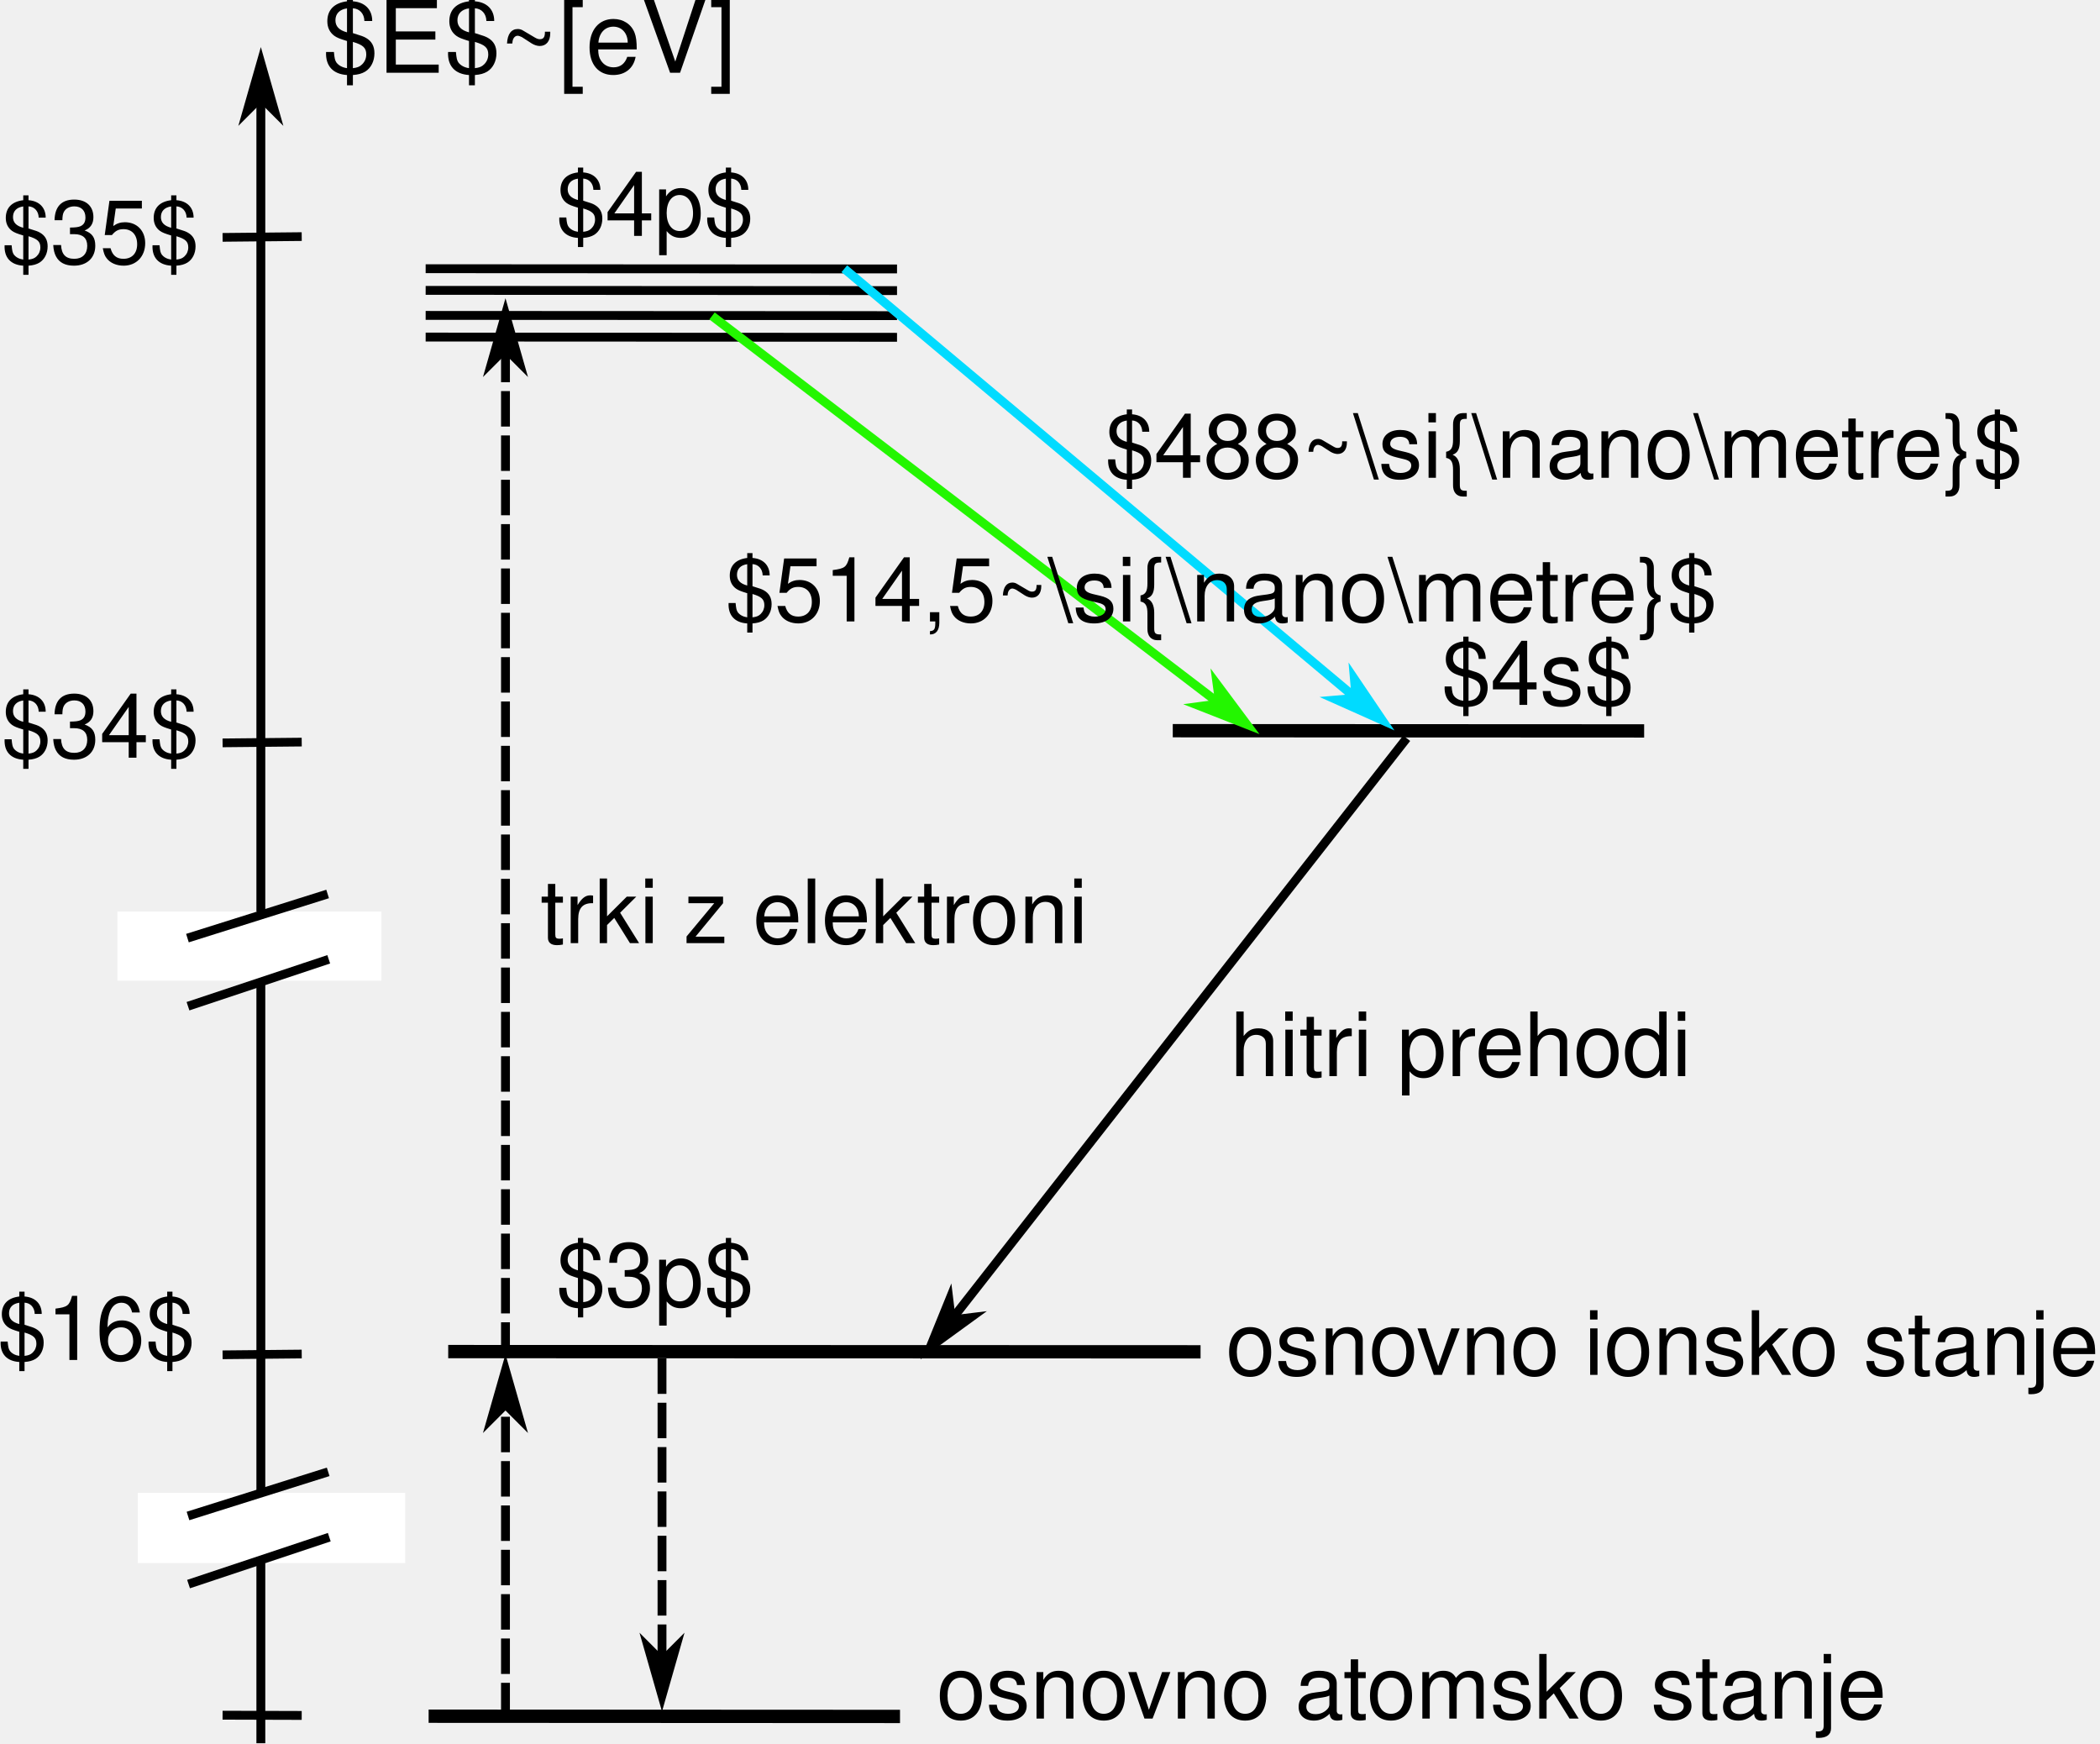
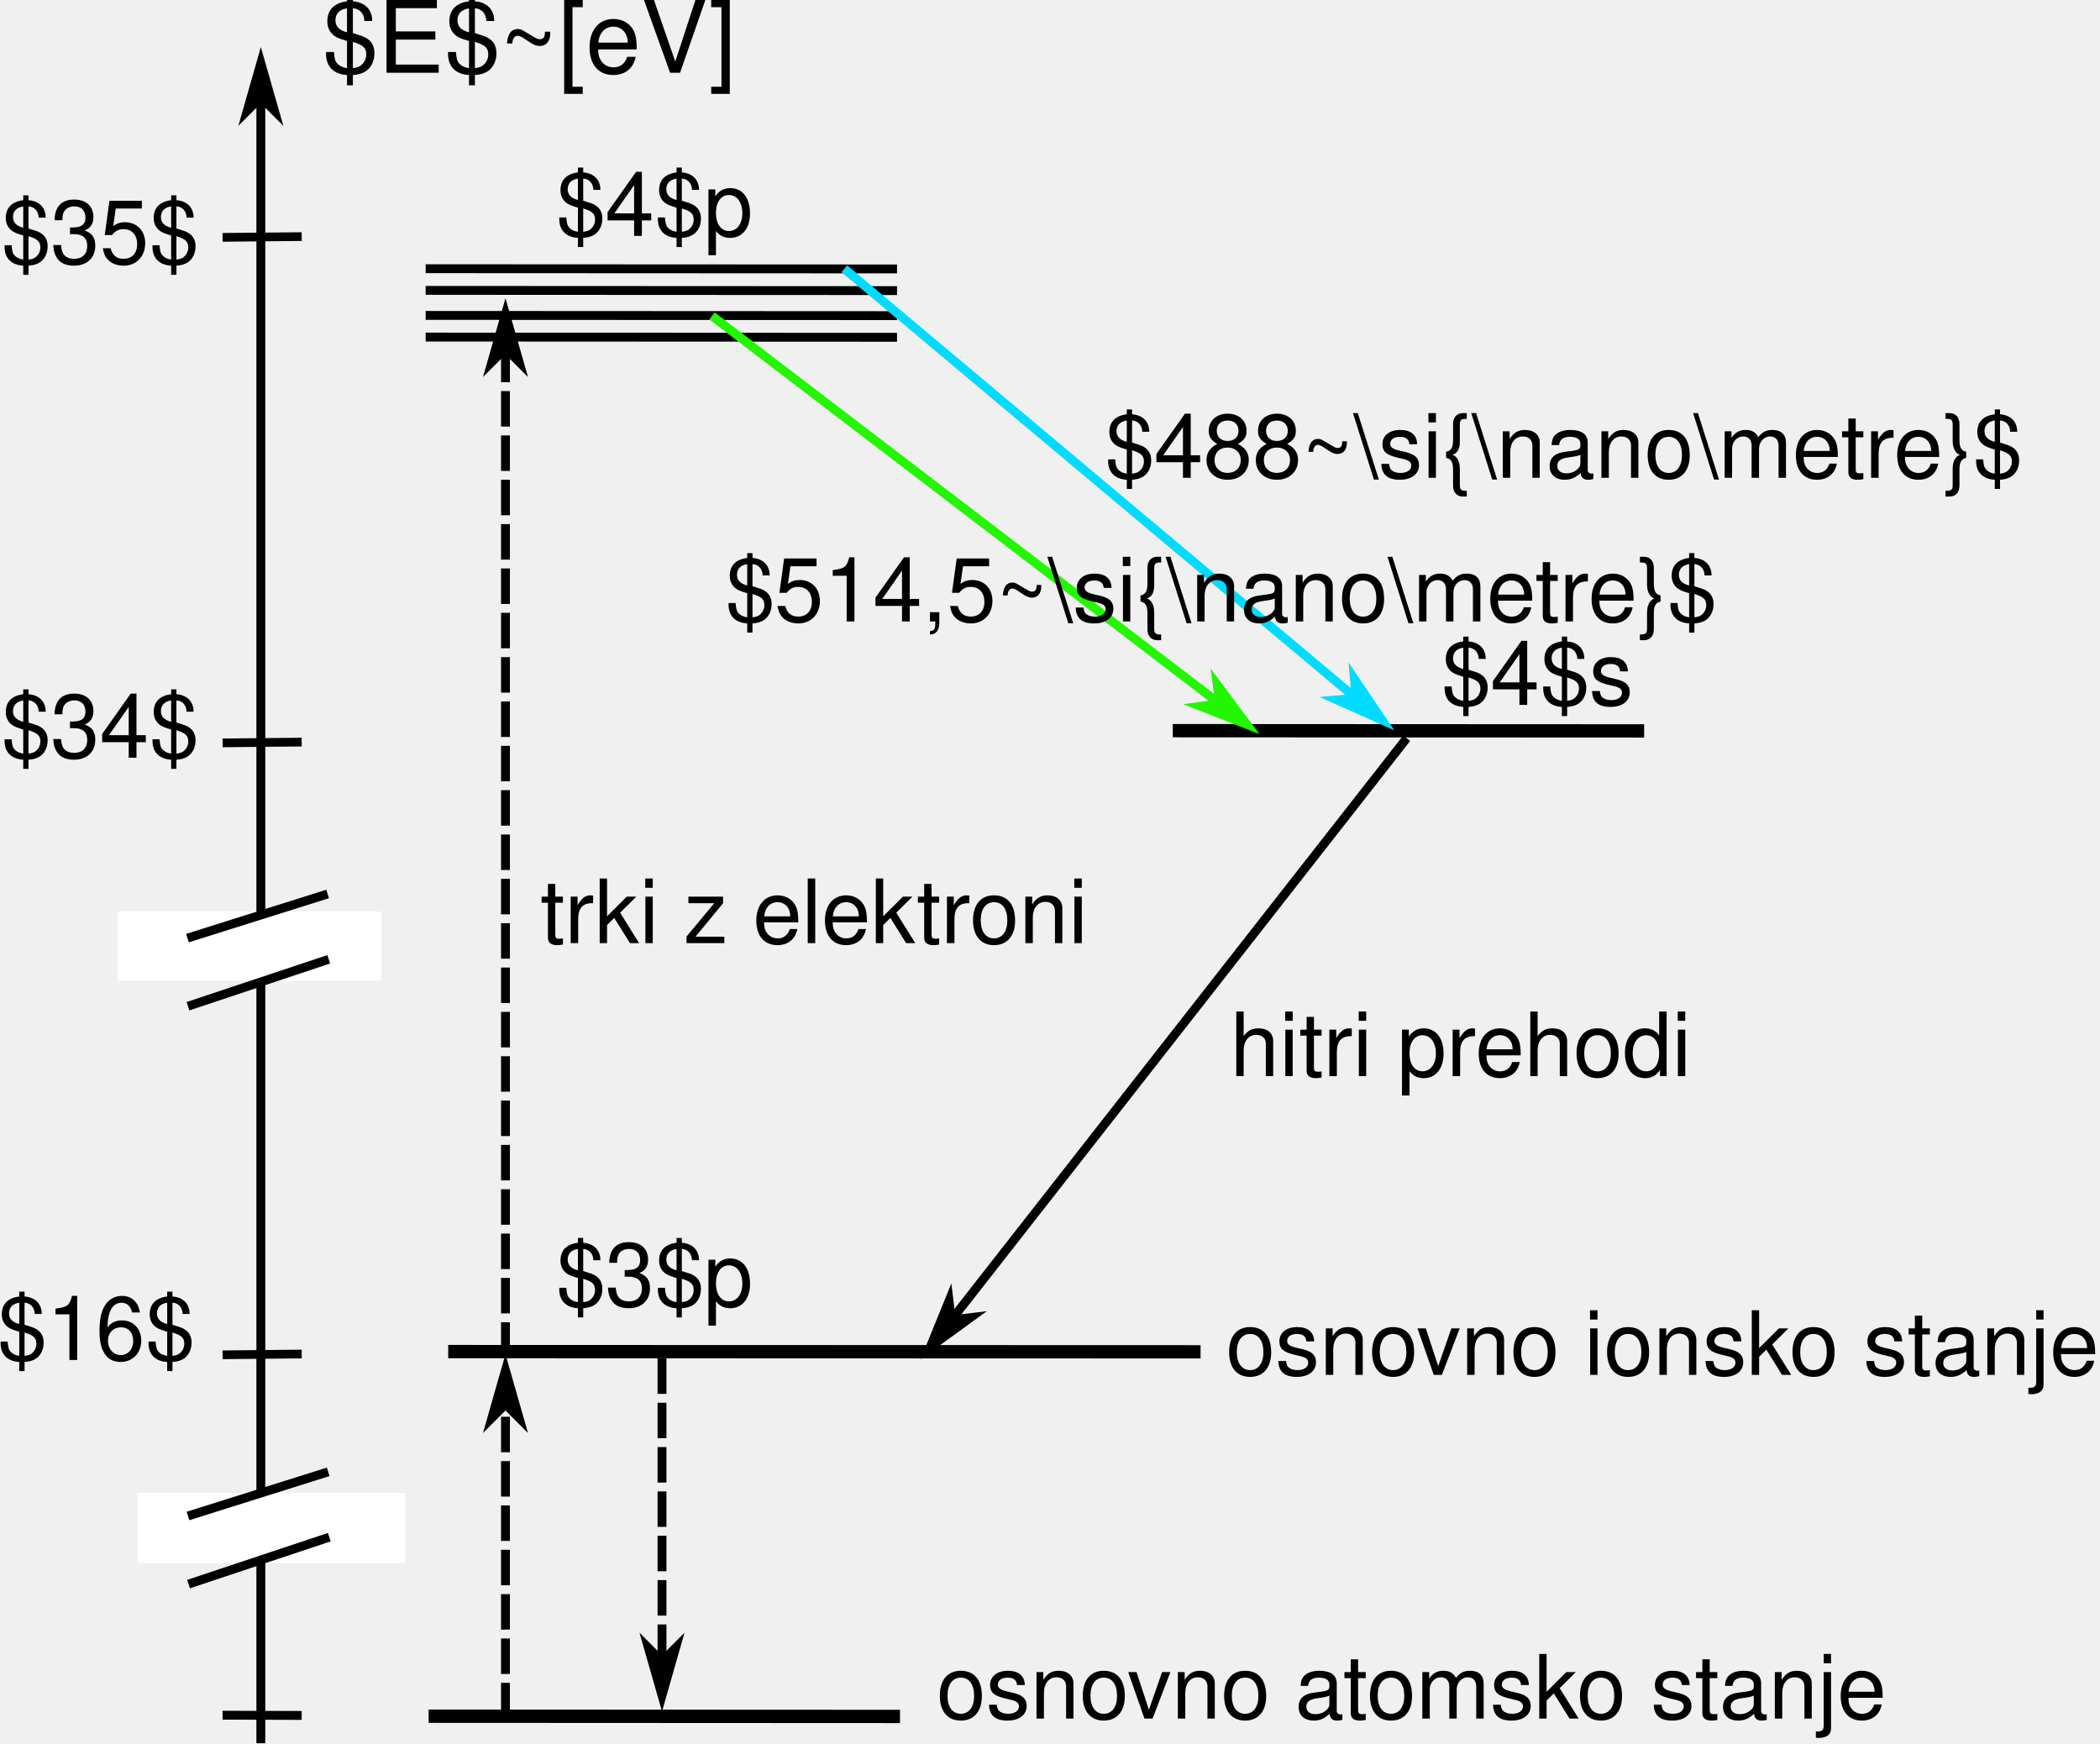
<svg xmlns="http://www.w3.org/2000/svg" width="133.669mm" height="110.95mm" viewBox="0 0 473.631 393.129" id="svg3464" version="1.1">
  <defs id="defs3466">
    <marker orient="auto" refY="0" refX="0" id="Arrow1Mend-0-2-6" style="overflow:visible">
      <path id="path4180-2-2-1" d="M 0,0 5,-5 -12.5,0 5,5 0,0 Z" style="fill:#550000;fill-opacity:1;fill-rule:evenodd;stroke:#550000;stroke-width:1pt;stroke-opacity:1" transform="matrix(-0.4,0,0,-0.4,-4,0)" />
    </marker>
    <marker orient="auto" refY="0" refX="0" id="Arrow1Mend-0-2-6-9" style="overflow:visible">
      <path id="path4180-2-2-1-3" d="M 0,0 5,-5 -12.5,0 5,5 0,0 Z" style="fill:#23f600;fill-opacity:1;fill-rule:evenodd;stroke:#23f600;stroke-width:1pt;stroke-opacity:1" transform="matrix(-0.4,0,0,-0.4,-4,0)" />
    </marker>
    <marker orient="auto" refY="0" refX="0" id="Arrow1Mend-0-2-6-9-9" style="overflow:visible">
      <path id="path4180-2-2-1-3-4" d="M 0,0 5,-5 -12.5,0 5,5 0,0 Z" style="fill:#00dbff;fill-opacity:1;fill-rule:evenodd;stroke:#00dbff;stroke-width:1pt;stroke-opacity:1" transform="matrix(-0.4,0,0,-0.4,-4,0)" />
    </marker>
    <marker orient="auto" refY="0" refX="0" id="Arrow1Mend-0-2-6-9-9-0" style="overflow:visible">
      <path id="path4180-2-2-1-3-4-3" d="M 0,0 5,-5 -12.5,0 5,5 0,0 Z" style="fill:#000000;fill-opacity:1;fill-rule:evenodd;stroke:#000000;stroke-width:1pt;stroke-opacity:1" transform="matrix(-0.4,0,0,-0.4,-4,0)" />
    </marker>
    <marker orient="auto" refY="0" refX="0" id="Arrow1Mend-0-2-8" style="overflow:visible">
      <path id="path4180-2-2-4" d="M 0,0 5,-5 -12.5,0 5,5 0,0 Z" style="fill:#000000;fill-opacity:1;fill-rule:evenodd;stroke:#000000;stroke-width:1pt;stroke-opacity:1" transform="matrix(-0.4,0,0,-0.4,-4,0)" />
    </marker>
    <marker orient="auto" refY="0" refX="0" id="Arrow1Mend-0-2-9" style="overflow:visible">
      <path id="path4180-2-2-7" d="M 0,0 5,-5 -12.5,0 5,5 0,0 Z" style="fill:#000000;fill-opacity:1;fill-rule:evenodd;stroke:#000000;stroke-width:1pt;stroke-opacity:1" transform="matrix(-0.4,0,0,-0.4,-4,0)" />
    </marker>
    <marker orient="auto" refY="0" refX="0" id="Arrow1Mend-0-2" style="overflow:visible">
      <path id="path4180-2-2" d="M 0,0 5,-5 -12.5,0 5,5 0,0 Z" style="fill:#000000;fill-opacity:1;fill-rule:evenodd;stroke:#000000;stroke-width:1pt;stroke-opacity:1" transform="matrix(-0.4,0,0,-0.4,-4,0)" />
    </marker>
    <marker orient="auto" refY="0" refX="0" id="Arrow1Mend-0" style="overflow:visible">
      <path id="path4180-2" d="M 0,0 5,-5 -12.5,0 5,5 0,0 Z" style="fill:#000000;fill-opacity:1;fill-rule:evenodd;stroke:#000000;stroke-width:1pt;stroke-opacity:1" transform="matrix(-0.4,0,0,-0.4,-4,0)" />
    </marker>
    <marker orient="auto" refY="0" refX="0" id="Arrow1Mend-0-7" style="overflow:visible">
      <path id="path4180-2-5" d="M 0,0 5,-5 -12.5,0 5,5 0,0 Z" style="fill:#000000;fill-opacity:1;fill-rule:evenodd;stroke:#000000;stroke-width:1pt;stroke-opacity:1" transform="matrix(-0.4,0,0,-0.4,-4,0)" />
    </marker>
    <marker orient="auto" refY="0" refX="0" id="Arrow1Mend" style="overflow:visible">
      <path id="path4180" d="M 0,0 5,-5 -12.5,0 5,5 0,0 Z" style="fill:#000000;fill-opacity:1;fill-rule:evenodd;stroke:#000000;stroke-width:1pt;stroke-opacity:1" transform="matrix(-0.4,0,0,-0.4,-4,0)" />
    </marker>
    <marker orient="auto" refY="0" refX="0" id="Arrow1Mend-0-6" style="overflow:visible">
      <path id="path4180-2-7" d="M 0,0 5,-5 -12.5,0 5,5 0,0 Z" style="fill:#000000;fill-opacity:1;fill-rule:evenodd;stroke:#000000;stroke-width:1pt;stroke-opacity:1" transform="matrix(-0.4,0,0,-0.4,-4,0)" />
    </marker>
    <marker orient="auto" refY="0" refX="0" id="Arrow1Mend-0-6-5" style="overflow:visible">
      <path id="path4180-2-7-3" d="M 0,0 5,-5 -12.5,0 5,5 0,0 Z" style="fill:#000000;fill-opacity:1;fill-rule:evenodd;stroke:#000000;stroke-width:1pt;stroke-opacity:1" transform="matrix(-0.4,0,0,-0.4,-4,0)" />
    </marker>
  </defs>
  <g id="layer1" transform="translate(-90.3545,-164.1095)">
    <path style="fill:none;fill-rule:evenodd;stroke:#000000;stroke-width:2;stroke-linecap:butt;stroke-linejoin:miter;stroke-miterlimit:4;stroke-dasharray:none;stroke-opacity:1" d="m 186.355,224.707 106.313,0.053" id="path3333-3-6-9" />
    <path style="fill:none;fill-rule:evenodd;stroke:#000000;stroke-width:3;stroke-linecap:butt;stroke-linejoin:miter;stroke-miterlimit:4;stroke-dasharray:none;stroke-opacity:1" d="m 354.859,328.89 106.313,0.053" id="path3333-3-6-6" />
    <path style="fill:none;fill-rule:evenodd;stroke:#000000;stroke-width:3;stroke-linecap:butt;stroke-linejoin:miter;stroke-miterlimit:4;stroke-dasharray:none;stroke-opacity:1" d="m 191.445,468.914 169.683,0.053" id="path3333-3-6-6-2" />
    <path style="fill:none;fill-rule:evenodd;stroke:#000000;stroke-width:3;stroke-linecap:butt;stroke-linejoin:miter;stroke-miterlimit:4;stroke-dasharray:none;stroke-opacity:1" d="m 187.027,551.143 106.313,0.053" id="path3333-2" />
    <path style="fill:none;fill-rule:evenodd;stroke:#000000;stroke-width:2;stroke-linecap:butt;stroke-linejoin:miter;stroke-miterlimit:4;stroke-dasharray:8, 2;stroke-dashoffset:0;stroke-opacity:1;marker-end:url(#Arrow1Mend-0-2-8)" d="m 239.662,470.452 0,75.695" id="path4165-3-8-5" />
    <path style="fill:#000000;fill-rule:evenodd;stroke:#000000;stroke-width:2;stroke-linecap:butt;stroke-linejoin:miter;stroke-miterlimit:4;stroke-dasharray:none;stroke-dashoffset:0;stroke-opacity:1;marker-end:url(#Arrow1Mend-0-2-6-9-9-0)" d="M 407.615,330.594 300.395,467.567" id="path4165-3-8-2-1-7-6" />
    <path style="fill:none;fill-rule:evenodd;stroke:#000000;stroke-width:2;stroke-linecap:butt;stroke-linejoin:miter;stroke-miterlimit:4;stroke-dasharray:none;stroke-opacity:1;marker-end:url(#Arrow1Mend)" d="m 149.186,557.239 0,-378.577" id="path4165" />
    <path style="fill:none;fill-rule:evenodd;stroke:#000000;stroke-width:1.962;stroke-linecap:butt;stroke-linejoin:miter;stroke-miterlimit:4;stroke-dasharray:none;stroke-opacity:1" d="m 158.403,469.465 -17.847,0.175" id="path4553-7" />
    <path style="fill:none;fill-rule:evenodd;stroke:#000000;stroke-width:1.962;stroke-linecap:butt;stroke-linejoin:miter;stroke-miterlimit:4;stroke-dasharray:none;stroke-opacity:1" d="m 158.403,331.465 -17.847,0.175" id="path4553-7-5-3" />
    <path style="fill:none;fill-rule:evenodd;stroke:#000000;stroke-width:1.962;stroke-linecap:butt;stroke-linejoin:miter;stroke-miterlimit:4;stroke-dasharray:none;stroke-opacity:1" d="m 158.403,217.465 -17.847,0.175" id="path4553-7-5-3-5" />
    <path style="fill:none;fill-rule:evenodd;stroke:#000000;stroke-width:2;stroke-linecap:butt;stroke-linejoin:miter;stroke-miterlimit:4;stroke-dasharray:none;stroke-opacity:1" d="m 140.554,550.916 17.845,0.053" id="path3333-7" />
    <rect style="opacity:1;fill:#ffffff;fill-opacity:1;fill-rule:nonzero;stroke:none;stroke-width:1.208;stroke-linecap:butt;stroke-linejoin:round;stroke-miterlimit:4;stroke-dasharray:none;stroke-dashoffset:0;stroke-opacity:1" id="rect3464" width="60.304" height="15.843" x="121.44" y="500.767" />
    <rect style="opacity:1;fill:#ffffff;fill-opacity:1;fill-rule:nonzero;stroke:none;stroke-width:1.208;stroke-linecap:butt;stroke-linejoin:round;stroke-miterlimit:4;stroke-dasharray:none;stroke-dashoffset:0;stroke-opacity:1" id="rect3464-3" width="59.538" height="15.587" x="116.84" y="369.682" />
    <path style="fill:none;fill-rule:evenodd;stroke:#000000;stroke-width:2;stroke-linecap:butt;stroke-linejoin:miter;stroke-miterlimit:4;stroke-dasharray:8, 2;stroke-dashoffset:0;stroke-opacity:1;marker-end:url(#Arrow1Mend-0-6)" d="m 204.36,470.307 0,-235.001" id="path4165-3" />
    <path style="fill:none;fill-rule:evenodd;stroke:#000000;stroke-width:2;stroke-linecap:butt;stroke-linejoin:miter;stroke-miterlimit:4;stroke-dasharray:8, 2;stroke-dashoffset:0;stroke-opacity:1;marker-end:url(#Arrow1Mend-0-6-5)" d="m 204.36,551.615 0,-78.167" id="path4165-3-5" />
    <path style="fill:none;fill-rule:evenodd;stroke:#000000;stroke-width:2;stroke-linecap:butt;stroke-linejoin:miter;stroke-miterlimit:4;stroke-dasharray:none;stroke-opacity:1" d="m 186.355,229.593 106.313,0.053" id="path3333-3-6-9-2" />
    <path style="fill:none;fill-rule:evenodd;stroke:#000000;stroke-width:2;stroke-linecap:butt;stroke-linejoin:miter;stroke-miterlimit:4;stroke-dasharray:none;stroke-opacity:1" d="m 186.355,235.237 106.313,0.053" id="path3333-3-6-9-7" />
    <path style="fill:none;fill-rule:evenodd;stroke:#000000;stroke-width:2;stroke-linecap:butt;stroke-linejoin:miter;stroke-miterlimit:4;stroke-dasharray:none;stroke-opacity:1" d="m 186.355,240.123 106.313,0.053" id="path3333-3-6-9-2-0" />
    <path style="fill:none;fill-rule:evenodd;stroke:#23f600;stroke-width:2;stroke-linecap:butt;stroke-linejoin:miter;stroke-miterlimit:4;stroke-dasharray:none;stroke-dashoffset:0;stroke-opacity:1;marker-end:url(#Arrow1Mend-0-2-6-9)" d="m 250.945,235.359 120.339,91.918" id="path4165-3-8-2-1" />
    <path style="fill:none;fill-rule:evenodd;stroke:#00dbff;stroke-width:2;stroke-linecap:butt;stroke-linejoin:miter;stroke-miterlimit:4;stroke-dasharray:none;stroke-dashoffset:0;stroke-opacity:1;marker-end:url(#Arrow1Mend-0-2-6-9-9)" d="M 280.782,224.715 401.831,326.296" id="path4165-3-8-2-1-7" />
    <path style="fill:none;fill-rule:evenodd;stroke:#000000;stroke-width:2;stroke-linecap:butt;stroke-linejoin:miter;stroke-miterlimit:4;stroke-dasharray:none;stroke-opacity:1" d="m 132.63,375.671 31.615,-9.955" id="path3422" />
    <path style="fill:none;fill-rule:evenodd;stroke:#000000;stroke-width:2;stroke-linecap:butt;stroke-linejoin:miter;stroke-miterlimit:4;stroke-dasharray:none;stroke-opacity:1" d="m 132.755,391.028 31.74,-10.58" id="path3422-3" />
    <path style="fill:none;fill-rule:evenodd;stroke:#000000;stroke-width:2;stroke-linecap:butt;stroke-linejoin:miter;stroke-miterlimit:4;stroke-dasharray:none;stroke-opacity:1" d="m 132.755,505.99 31.615,-9.955" id="path3422-36" />
    <path style="fill:none;fill-rule:evenodd;stroke:#000000;stroke-width:2;stroke-linecap:butt;stroke-linejoin:miter;stroke-miterlimit:4;stroke-dasharray:none;stroke-opacity:1" d="m 132.88,521.347 31.74,-10.58" id="path3422-3-7" />
    <g id="g4306">
      <text id="text12643" y="180.512" x="162.991" style="font-style:normal;font-variant:normal;font-weight:normal;font-stretch:normal;line-height:0%;font-family:'Nimbus Sans L';-inkscape-font-specification:Sans;letter-spacing:0px;word-spacing:0px;fill:#000000;fill-opacity:1;stroke:none;stroke-width:1px;stroke-linecap:butt;stroke-linejoin:miter;stroke-opacity:1" xml:space="preserve">
        <tspan style="font-size:22.5px;line-height:1.25" y="180.512" x="162.991" id="tspan12645">$E$~[eV]</tspan>
      </text>
      <text id="text12647-1" y="470.803" x="89.703" style="font-style:normal;font-variant:normal;font-weight:normal;font-stretch:normal;line-height:0%;font-family:'Nimbus Sans L';-inkscape-font-specification:Sans;letter-spacing:0px;word-spacing:0px;fill:#000000;fill-opacity:1;stroke:none;stroke-width:1px;stroke-linecap:butt;stroke-linejoin:miter;stroke-opacity:1" xml:space="preserve">
        <tspan style="font-size:20px;line-height:1.25" y="470.803" x="89.703" id="tspan12649-0">$16$</tspan>
      </text>
      <text id="text12647-1-6-2" y="334.981" x="90.596" style="font-style:normal;font-variant:normal;font-weight:normal;font-stretch:normal;line-height:0%;font-family:'Nimbus Sans L';-inkscape-font-specification:Sans;letter-spacing:0px;word-spacing:0px;fill:#000000;fill-opacity:1;stroke:none;stroke-width:1px;stroke-linecap:butt;stroke-linejoin:miter;stroke-opacity:1" xml:space="preserve">
        <tspan id="tspan12705" style="font-size:20px;line-height:1.25" y="334.981" x="90.596">$34$</tspan>
      </text>
      <text id="text12647-1-6-2-6" y="223.574" x="90.596" style="font-style:normal;font-variant:normal;font-weight:normal;font-stretch:normal;line-height:0%;font-family:'Nimbus Sans L';-inkscape-font-specification:Sans;letter-spacing:0px;word-spacing:0px;fill:#000000;fill-opacity:1;stroke:none;stroke-width:1px;stroke-linecap:butt;stroke-linejoin:miter;stroke-opacity:1" xml:space="preserve">
        <tspan id="tspan12705-1" style="font-size:20px;line-height:1.25" y="223.574" x="90.596">$35$</tspan>
      </text>
      <text id="text12731" y="551.679" x="301.601" style="font-style:normal;font-variant:normal;font-weight:normal;font-stretch:normal;line-height:0%;font-family:'Nimbus Sans L';-inkscape-font-specification:Sans;letter-spacing:0px;word-spacing:0px;fill:#000000;fill-opacity:1;stroke:none;stroke-width:1px;stroke-linecap:butt;stroke-linejoin:miter;stroke-opacity:1" xml:space="preserve">
        <tspan style="font-size:20px;line-height:1.25" y="551.679" x="301.601" id="tspan12733">osnovno atomsko stanje</tspan>
      </text>
      <text id="text12647-1-6-2-5" y="376.801" x="212.233" style="font-style:normal;font-variant:normal;font-weight:normal;font-stretch:normal;line-height:0%;font-family:'Nimbus Sans L';-inkscape-font-specification:Sans;letter-spacing:0px;word-spacing:0px;fill:#000000;fill-opacity:1;stroke:none;stroke-width:1px;stroke-linecap:butt;stroke-linejoin:miter;stroke-opacity:1" xml:space="preserve">
        <tspan id="tspan12743" style="font-size:20px;line-height:1.25" y="376.801" x="212.233">trki z elektroni</tspan>
      </text>
      <text id="text12647-1-6-2-5-5-3-4" y="217.307" x="215.703" style="font-style:normal;font-variant:normal;font-weight:normal;font-stretch:normal;line-height:0%;font-family:'Nimbus Sans L';-inkscape-font-specification:Sans;letter-spacing:0px;word-spacing:0px;fill:#000000;fill-opacity:1;stroke:none;stroke-width:1px;stroke-linecap:butt;stroke-linejoin:miter;stroke-opacity:1" xml:space="preserve">
-         <tspan id="tspan12743-9-7-5" style="font-size:20px;line-height:1.25" y="217.307" x="215.703">$4p$</tspan>
+         <tspan id="tspan12743-9-7-5" style="font-size:20px;line-height:1.25" y="217.307" x="215.703">$4$p</tspan>
      </text>
      <text id="text12647-1-6-2-5-5-3-4-2-44-0" y="323.08" x="415.378" style="font-style:normal;font-variant:normal;font-weight:normal;font-stretch:normal;line-height:0%;font-family:'Nimbus Sans L';-inkscape-font-specification:Sans;letter-spacing:0px;word-spacing:0px;fill:#000000;fill-opacity:1;stroke:none;stroke-width:1px;stroke-linecap:butt;stroke-linejoin:miter;stroke-opacity:1" xml:space="preserve">
-         <tspan id="tspan12743-9-7-5-5-3-7" style="font-size:20px;line-height:1.25" y="323.08" x="415.378">$4s$</tspan>
+         <tspan id="tspan12743-9-7-5-5-3-7" style="font-size:20px;line-height:1.25" y="323.08" x="415.378">$4$s</tspan>
      </text>
      <text id="text12647-1-6-2-5-8" y="406.793" x="367.786" style="font-style:normal;font-variant:normal;font-weight:normal;font-stretch:normal;line-height:0%;font-family:'Nimbus Sans L';-inkscape-font-specification:Sans;letter-spacing:0px;word-spacing:0px;fill:#000000;fill-opacity:1;stroke:none;stroke-width:1px;stroke-linecap:butt;stroke-linejoin:miter;stroke-opacity:1" xml:space="preserve">
        <tspan id="tspan12743-8" style="font-size:20px;line-height:1.25" y="406.793" x="367.786">hitri prehodi</tspan>
      </text>
      <text id="text12647-1-6-2-5-5-3-4-3-7" y="271.851" x="339.494" style="font-style:normal;font-variant:normal;font-weight:normal;font-stretch:normal;line-height:0%;font-family:'Nimbus Sans L';-inkscape-font-specification:Sans;letter-spacing:0px;word-spacing:0px;fill:#000000;fill-opacity:1;stroke:none;stroke-width:1px;stroke-linecap:butt;stroke-linejoin:miter;stroke-opacity:1" xml:space="preserve">
        <tspan id="tspan12743-9-7-5-6-5" style="font-size:20px;line-height:1.25" y="271.851" x="339.494">$488~\si{\nano\metre}$</tspan>
      </text>
      <text id="text12731-6" y="474.174" x="366.851" style="font-style:normal;font-variant:normal;font-weight:normal;font-stretch:normal;line-height:0%;font-family:'Nimbus Sans L';-inkscape-font-specification:Sans;letter-spacing:0px;word-spacing:0px;fill:#000000;fill-opacity:1;stroke:none;stroke-width:1px;stroke-linecap:butt;stroke-linejoin:miter;stroke-opacity:1" xml:space="preserve">
        <tspan style="font-size:20px;line-height:1.25" y="474.174" x="366.851" id="tspan12733-2">osnovno ionsko stanje</tspan>
      </text>
      <text id="text12647-1-6-2-5-5-3-4-9" y="458.684" x="215.703" style="font-style:normal;font-variant:normal;font-weight:normal;font-stretch:normal;line-height:0%;font-family:'Nimbus Sans L';-inkscape-font-specification:Sans;letter-spacing:0px;word-spacing:0px;fill:#000000;fill-opacity:1;stroke:none;stroke-width:1px;stroke-linecap:butt;stroke-linejoin:miter;stroke-opacity:1" xml:space="preserve">
-         <tspan id="tspan12743-9-7-5-1" style="font-size:20px;line-height:1.25" y="458.684" x="215.703">$3p$</tspan>
+         <tspan id="tspan12743-9-7-5-1" style="font-size:20px;line-height:1.25" y="458.684" x="215.703">$3$p</tspan>
      </text>
      <text id="text12647-1-6-2-5-5-3-4-3-7-9" y="304.25" x="253.882" style="font-style:normal;font-variant:normal;font-weight:normal;font-stretch:normal;line-height:0%;font-family:'Nimbus Sans L';-inkscape-font-specification:Sans;letter-spacing:0px;word-spacing:0px;fill:#000000;fill-opacity:1;stroke:none;stroke-width:1px;stroke-linecap:butt;stroke-linejoin:miter;stroke-opacity:1" xml:space="preserve">
        <tspan id="tspan12743-9-7-5-6-5-3" style="font-size:20px;line-height:1.25" y="304.25" x="253.882">$514,5~\si{\nano\metre}$</tspan>
      </text>
    </g>
    <text xml:space="preserve" style="font-style:normal;font-weight:normal;font-size:37.5px;line-height:1.25;font-family:sans-serif;letter-spacing:0px;word-spacing:0px;fill:#000000;fill-opacity:1;stroke:none;stroke-width:0.938" x="-28.466" y="225.692" id="text202">
      <tspan id="tspan200" x="-28.466" y="258.871" style="stroke-width:0.938" />
      <tspan x="-28.466" y="305.746" style="stroke-width:0.938" id="tspan204" />
    </text>
    <flowRoot xml:space="preserve" id="flowRoot206" style="fill:black;fill-opacity:1;stroke:none;font-family:sans-serif;font-style:normal;font-weight:normal;font-size:40px;line-height:1.25;letter-spacing:0px;word-spacing:0px">
      <flowRegion id="flowRegion208">
        <rect id="rect210" width="99.145" height="80.747" x="-169.67" y="79.997" />
      </flowRegion>
      <flowPara id="flowPara212" />
    </flowRoot>
+     <text xml:space="preserve" style="font-style:normal;font-weight:normal;font-size:37.5px;line-height:1.25;font-family:sans-serif;letter-spacing:0px;word-spacing:0px;fill:#000000;fill-opacity:1;stroke:none;stroke-width:0.938" x="736.2" y="406.797" id="text110">
+       <tspan id="tspan108" x="736.2" y="439.976" style="stroke-width:0.938" />
+     </text>
+     <text xml:space="preserve" style="font-style:normal;font-weight:normal;font-size:37.5px;line-height:1.25;font-family:sans-serif;letter-spacing:0px;word-spacing:0px;fill:#000000;fill-opacity:1;stroke:none;stroke-width:0.938" x="811.9" y="137.535" id="text220">
+       <tspan id="tspan218" x="811.9" y="170.714" style="stroke-width:0.938" />
+       <tspan x="811.9" y="217.589" style="stroke-width:0.938" id="tspan222" />
+     </text>
+     <flowRoot xml:space="preserve" id="flowRoot224" style="fill:black;fill-opacity:1;stroke:none;font-family:sans-serif;font-style:normal;font-weight:normal;font-size:40px;line-height:1.25;letter-spacing:0px;word-spacing:0px">
+       <flowRegion id="flowRegion226">
+         <rect id="rect228" width="93.012" height="132.874" x="709.344" y="-44.7" />
+       </flowRegion>
+       <flowPara id="flowPara230" />
+     </flowRoot>
  </g>
</svg>
